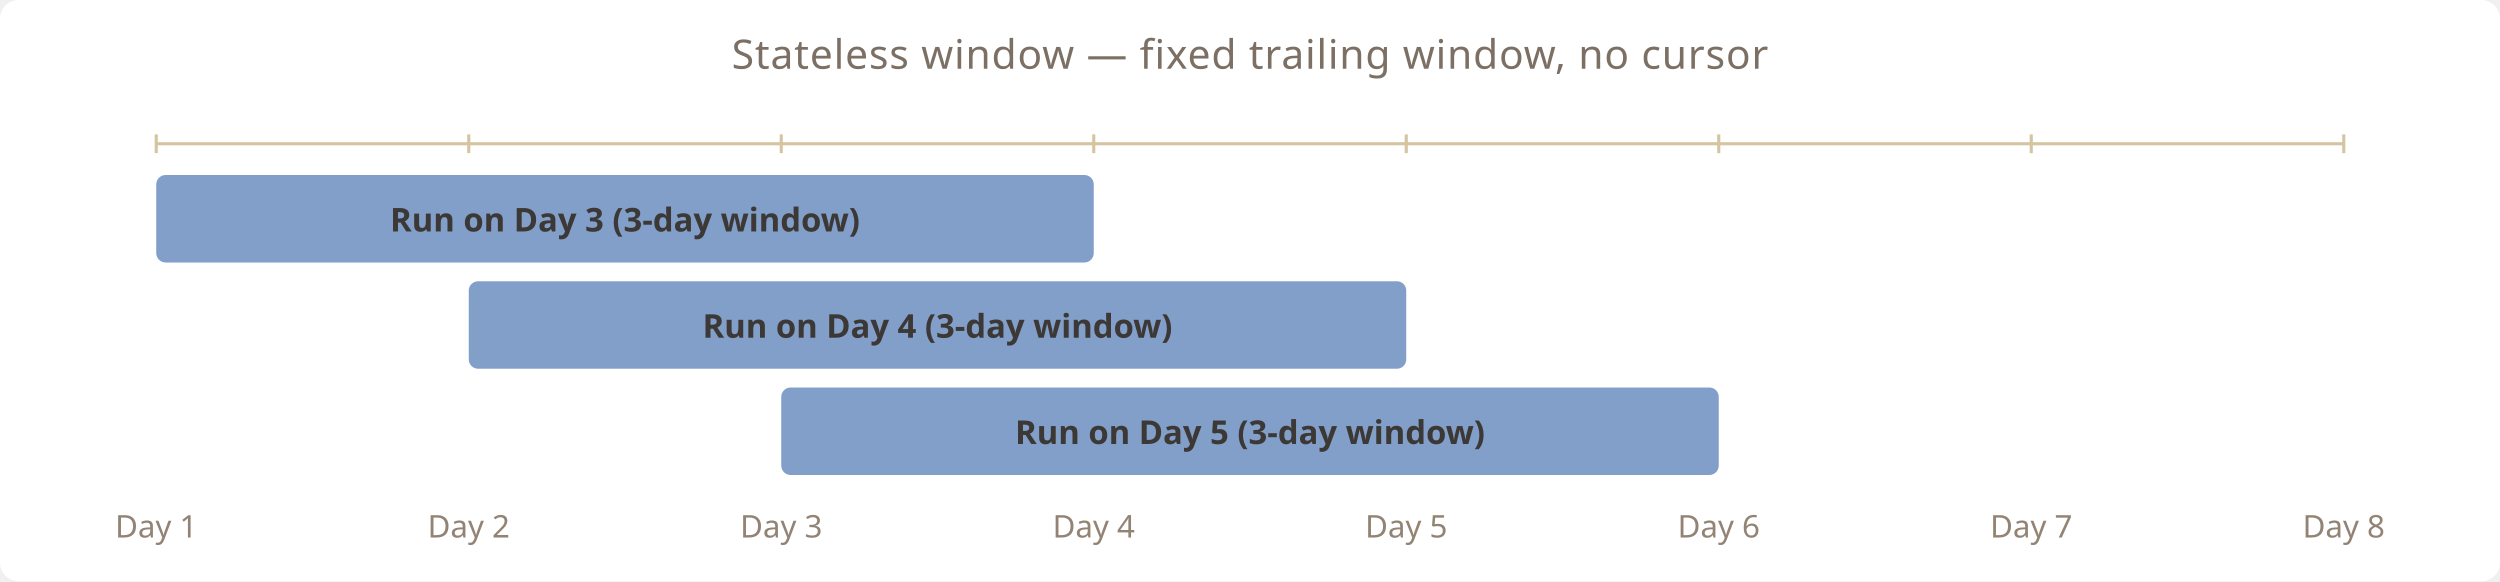
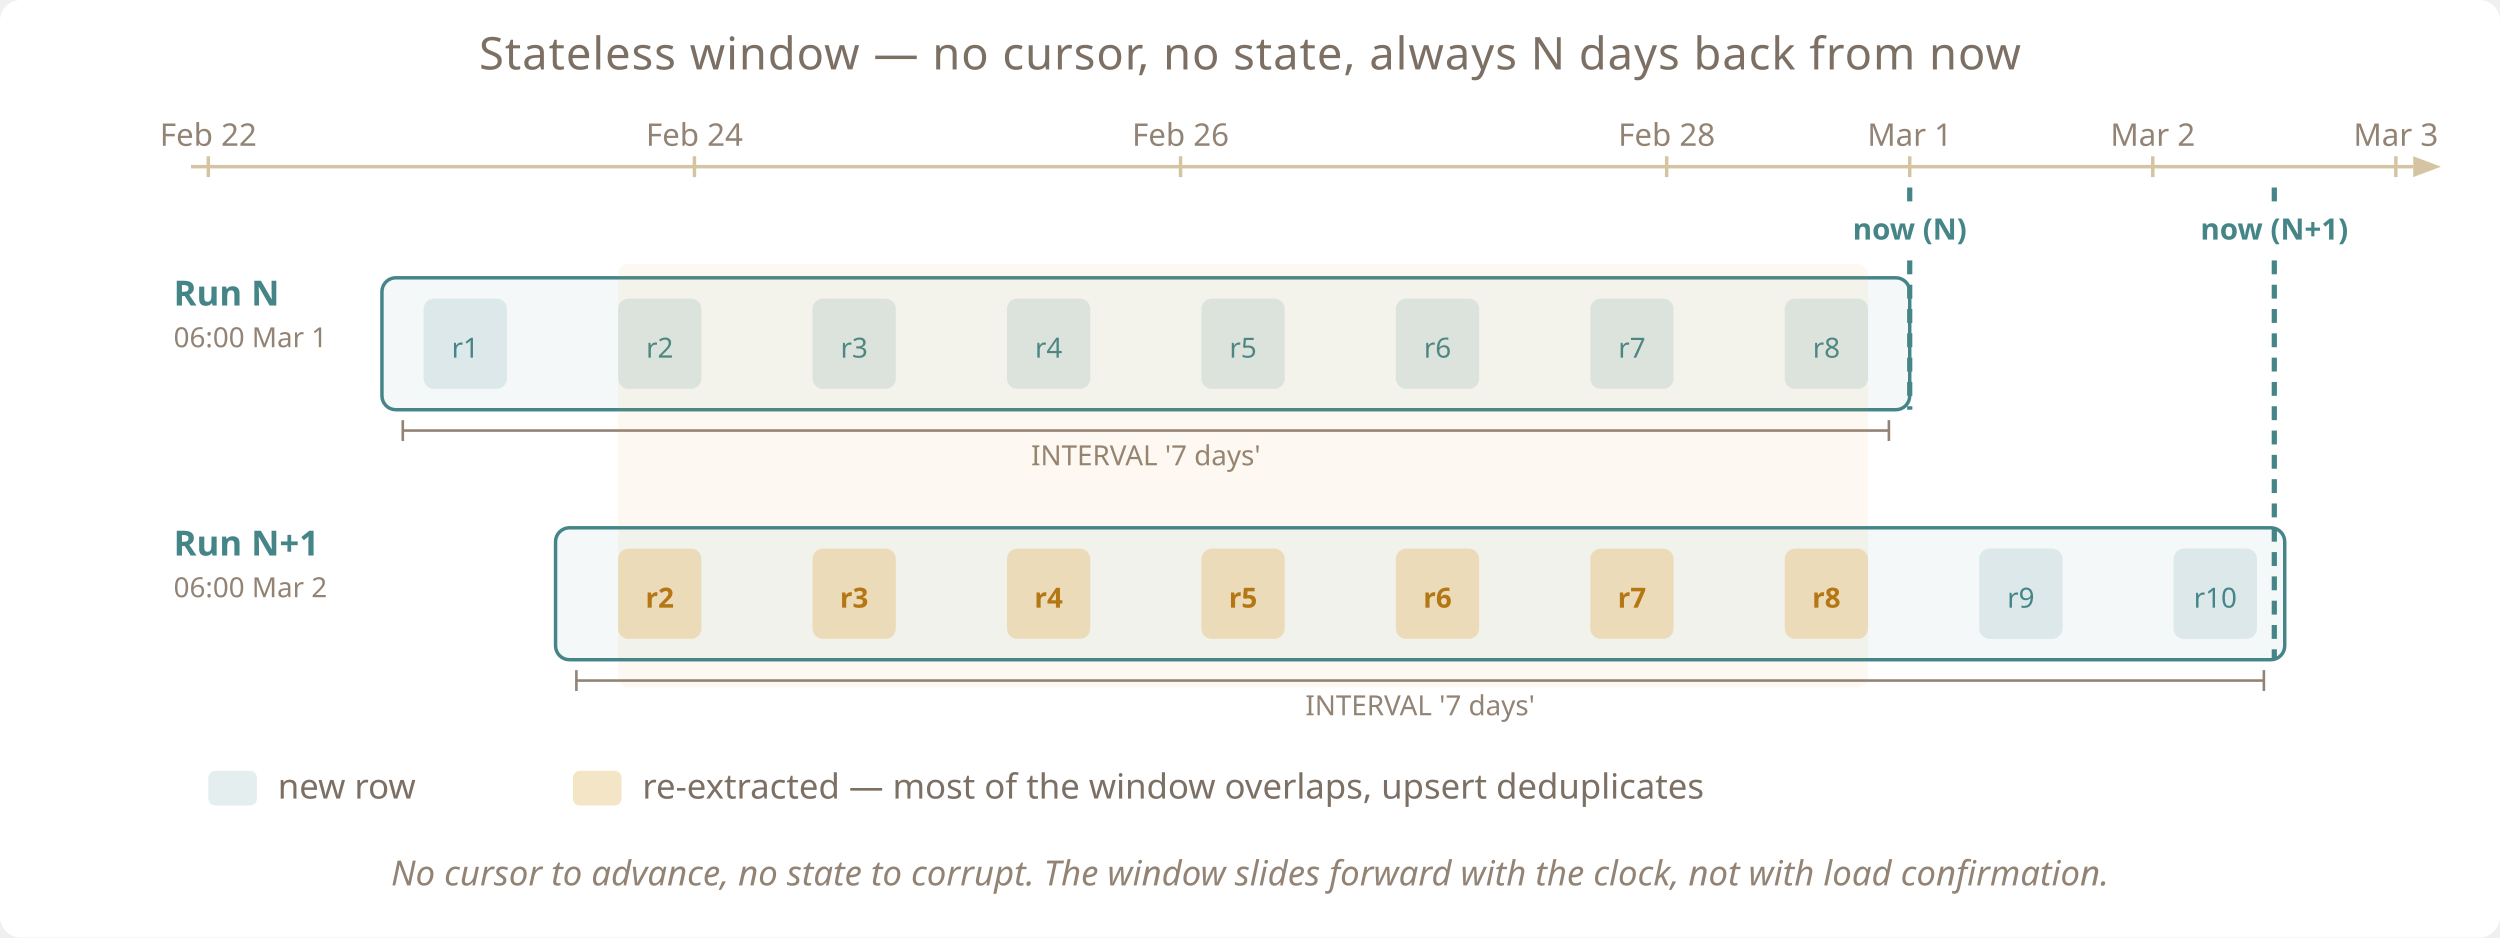
- <svg xmlns="http://www.w3.org/2000/svg" width="800" height="186" viewBox="0 0 800 186">
-   <rect x="0" y="0" width="800" height="186" fill="#ffffff" rx="6" />
-   <text x="400" y="22" text-anchor="middle" fill="#7c6f64" font-family="'Segoe UI', system-ui, sans-serif" font-size="13" letter-spacing="0.3">Stateless window — fixed trailing window, no cursor</text>
-   <line x1="50" y1="46" x2="750" y2="46" stroke="#d5c4a1" stroke-width="1" />
-   <line x1="50" y1="43" x2="50" y2="49" stroke="#d5c4a1" stroke-width="1" />
-   <text x="50" y="172" text-anchor="middle" fill="#928374" font-family="'Segoe UI', system-ui, sans-serif" font-size="10">Day 1</text>
-   <line x1="150" y1="43" x2="150" y2="49" stroke="#d5c4a1" stroke-width="1" />
-   <text x="150" y="172" text-anchor="middle" fill="#928374" font-family="'Segoe UI', system-ui, sans-serif" font-size="10">Day 2</text>
-   <line x1="250" y1="43" x2="250" y2="49" stroke="#d5c4a1" stroke-width="1" />
-   <text x="250" y="172" text-anchor="middle" fill="#928374" font-family="'Segoe UI', system-ui, sans-serif" font-size="10">Day 3</text>
-   <line x1="350" y1="43" x2="350" y2="49" stroke="#d5c4a1" stroke-width="1" />
-   <text x="350" y="172" text-anchor="middle" fill="#928374" font-family="'Segoe UI', system-ui, sans-serif" font-size="10">Day 4</text>
-   <line x1="450" y1="43" x2="450" y2="49" stroke="#d5c4a1" stroke-width="1" />
-   <text x="450" y="172" text-anchor="middle" fill="#928374" font-family="'Segoe UI', system-ui, sans-serif" font-size="10">Day 5</text>
-   <line x1="550" y1="43" x2="550" y2="49" stroke="#d5c4a1" stroke-width="1" />
-   <text x="550" y="172" text-anchor="middle" fill="#928374" font-family="'Segoe UI', system-ui, sans-serif" font-size="10">Day 6</text>
-   <line x1="650" y1="43" x2="650" y2="49" stroke="#d5c4a1" stroke-width="1" />
-   <text x="650" y="172" text-anchor="middle" fill="#928374" font-family="'Segoe UI', system-ui, sans-serif" font-size="10">Day 7</text>
-   <line x1="750" y1="43" x2="750" y2="49" stroke="#d5c4a1" stroke-width="1" />
-   <text x="750" y="172" text-anchor="middle" fill="#928374" font-family="'Segoe UI', system-ui, sans-serif" font-size="10">Day 8</text>
-   <rect x="50" y="56" width="300" height="28" fill="#6c8ebf" rx="3" opacity="0.85" />
-   <g>
-     <defs>
-       <clipPath id="clip-k2xjfj">
-         <rect x="54" y="56" width="292" height="28" />
-       </clipPath>
-     </defs>
-     <text x="200" y="70" text-anchor="middle" dominant-baseline="central" fill="#3c3836" font-family="'Segoe UI', system-ui, sans-serif" font-size="10.5" font-weight="600" clip-path="url(#clip-k2xjfj)">Run on Day 3 (3-day window)</text>
+ <svg xmlns="http://www.w3.org/2000/svg" width="720" height="270" viewBox="0 0 720 270">
+   <rect x="0" y="0" width="720" height="270" fill="#ffffff" rx="6" />
+   <text x="360" y="20" text-anchor="middle" fill="#7c6f64" font-family="'Segoe UI', system-ui, sans-serif" font-size="13" letter-spacing="0.3">Stateless window — no cursor, no state, always N days back from now</text>
+   <line x1="55" y1="48" x2="695" y2="48" stroke="#d5c4a1" stroke-width="1" />
+   <polygon points="695,45 703,48 695,51" fill="#d5c4a1" />
+   <g fill="#928374" font-family="'Segoe UI', system-ui, sans-serif" font-size="9">
+     <text x="60" y="42" text-anchor="middle">Feb 22</text>
+     <text x="200" y="42" text-anchor="middle">Feb 24</text>
+     <text x="340" y="42" text-anchor="middle">Feb 26</text>
+     <text x="480" y="42" text-anchor="middle">Feb 28</text>
+     <text x="550" y="42" text-anchor="middle">Mar 1</text>
+     <text x="620" y="42" text-anchor="middle">Mar 2</text>
+     <text x="690" y="42" text-anchor="middle">Mar 3</text>
  </g>
-   <rect x="150" y="90" width="300" height="28" fill="#6c8ebf" rx="3" opacity="0.85" />
-   <g>
-     <defs>
-       <clipPath id="clip-vkixzd">
-         <rect x="154" y="90" width="292" height="28" />
-       </clipPath>
-     </defs>
-     <text x="300" y="104" text-anchor="middle" dominant-baseline="central" fill="#3c3836" font-family="'Segoe UI', system-ui, sans-serif" font-size="10.5" font-weight="600" clip-path="url(#clip-vkixzd)">Run on Day 4 (3-day window)</text>
+   <g stroke="#d5c4a1" stroke-width="1">
+     <line x1="60" y1="45" x2="60" y2="51" />
+     <line x1="200" y1="45" x2="200" y2="51" />
+     <line x1="340" y1="45" x2="340" y2="51" />
+     <line x1="480" y1="45" x2="480" y2="51" />
+     <line x1="550" y1="45" x2="550" y2="51" />
+     <line x1="620" y1="45" x2="620" y2="51" />
+     <line x1="690" y1="45" x2="690" y2="51" />
  </g>
-   <rect x="250" y="124" width="300" height="28" fill="#6c8ebf" rx="3" opacity="0.85" />
-   <g>
-     <defs>
-       <clipPath id="clip-px2nd8">
-         <rect x="254" y="124" width="292" height="28" />
-       </clipPath>
-     </defs>
-     <text x="400" y="138" text-anchor="middle" dominant-baseline="central" fill="#3c3836" font-family="'Segoe UI', system-ui, sans-serif" font-size="10.5" font-weight="600" clip-path="url(#clip-px2nd8)">Run on Day 5 (3-day window)</text>
-   </g>
+   <line x1="550" y1="54" x2="550" y2="118" stroke="#458588" stroke-width="1.5" stroke-dasharray="4,3" />
+   <rect x="525" y="59" width="50" height="13" fill="#ffffff" rx="2" />
+   <text x="550" y="69" text-anchor="middle" fill="#458588" font-family="'Segoe UI', system-ui, sans-serif" font-size="8.5" font-weight="600">now (N)</text>
+   <line x1="655" y1="54" x2="655" y2="190" stroke="#458588" stroke-width="1.5" stroke-dasharray="4,3" />
+   <rect x="624" y="59" width="62" height="13" fill="#ffffff" rx="2" />
+   <text x="655" y="69" text-anchor="middle" fill="#458588" font-family="'Segoe UI', system-ui, sans-serif" font-size="8.5" font-weight="600">now (N+1)</text>
+   <text x="50" y="88" fill="#458588" font-family="'Segoe UI', system-ui, sans-serif" font-size="10" font-weight="600">Run N</text>
+   <text x="50" y="100" fill="#928374" font-family="'Segoe UI', system-ui, sans-serif" font-size="8">06:00 Mar 1</text>
+   <rect x="110" y="80" width="440" height="38" fill="#458588" opacity="0.06" rx="4" />
+   <rect x="110" y="80" width="440" height="38" fill="none" stroke="#458588" stroke-width="1" rx="4" />
+   <line x1="116" y1="124" x2="544" y2="124" stroke="#928374" stroke-width="0.75" />
+   <line x1="116" y1="121" x2="116" y2="127" stroke="#928374" stroke-width="0.75" />
+   <line x1="544" y1="121" x2="544" y2="127" stroke="#928374" stroke-width="0.75" />
+   <text x="330" y="134" text-anchor="middle" fill="#928374" font-family="'Segoe UI', system-ui, sans-serif" font-size="8">INTERVAL '7 days'</text>
+   <rect x="122" y="86" width="24" height="26" fill="#458588" opacity="0.14" rx="3" />
+   <text x="134" y="103" text-anchor="middle" fill="#458588" font-family="'Segoe UI', system-ui, sans-serif" font-size="8">r1</text>
+   <rect x="178" y="86" width="24" height="26" fill="#458588" opacity="0.14" rx="3" />
+   <text x="190" y="103" text-anchor="middle" fill="#458588" font-family="'Segoe UI', system-ui, sans-serif" font-size="8">r2</text>
+   <rect x="234" y="86" width="24" height="26" fill="#458588" opacity="0.14" rx="3" />
+   <text x="246" y="103" text-anchor="middle" fill="#458588" font-family="'Segoe UI', system-ui, sans-serif" font-size="8">r3</text>
+   <rect x="290" y="86" width="24" height="26" fill="#458588" opacity="0.14" rx="3" />
+   <text x="302" y="103" text-anchor="middle" fill="#458588" font-family="'Segoe UI', system-ui, sans-serif" font-size="8">r4</text>
+   <rect x="346" y="86" width="24" height="26" fill="#458588" opacity="0.14" rx="3" />
+   <text x="358" y="103" text-anchor="middle" fill="#458588" font-family="'Segoe UI', system-ui, sans-serif" font-size="8">r5</text>
+   <rect x="402" y="86" width="24" height="26" fill="#458588" opacity="0.14" rx="3" />
+   <text x="414" y="103" text-anchor="middle" fill="#458588" font-family="'Segoe UI', system-ui, sans-serif" font-size="8">r6</text>
+   <rect x="458" y="86" width="24" height="26" fill="#458588" opacity="0.14" rx="3" />
+   <text x="470" y="103" text-anchor="middle" fill="#458588" font-family="'Segoe UI', system-ui, sans-serif" font-size="8">r7</text>
+   <rect x="514" y="86" width="24" height="26" fill="#458588" opacity="0.14" rx="3" />
+   <text x="526" y="103" text-anchor="middle" fill="#458588" font-family="'Segoe UI', system-ui, sans-serif" font-size="8">r8</text>
+   <rect x="178" y="76" width="360" height="122" fill="#d79921" opacity="0.06" rx="3" />
+   <text x="50" y="160" fill="#458588" font-family="'Segoe UI', system-ui, sans-serif" font-size="10" font-weight="600">Run N+1</text>
+   <text x="50" y="172" fill="#928374" font-family="'Segoe UI', system-ui, sans-serif" font-size="8">06:00 Mar 2</text>
+   <rect x="160" y="152" width="498" height="38" fill="#458588" opacity="0.06" rx="4" />
+   <rect x="160" y="152" width="498" height="38" fill="none" stroke="#458588" stroke-width="1" rx="4" />
+   <line x1="166" y1="196" x2="652" y2="196" stroke="#928374" stroke-width="0.75" />
+   <line x1="166" y1="193" x2="166" y2="199" stroke="#928374" stroke-width="0.75" />
+   <line x1="652" y1="193" x2="652" y2="199" stroke="#928374" stroke-width="0.75" />
+   <text x="409" y="206" text-anchor="middle" fill="#928374" font-family="'Segoe UI', system-ui, sans-serif" font-size="8">INTERVAL '7 days'</text>
+   <rect x="178" y="158" width="24" height="26" fill="#d79921" opacity="0.25" rx="3" />
+   <text x="190" y="175" text-anchor="middle" fill="#b57614" font-family="'Segoe UI', system-ui, sans-serif" font-size="8" font-weight="600">r2</text>
+   <rect x="234" y="158" width="24" height="26" fill="#d79921" opacity="0.25" rx="3" />
+   <text x="246" y="175" text-anchor="middle" fill="#b57614" font-family="'Segoe UI', system-ui, sans-serif" font-size="8" font-weight="600">r3</text>
+   <rect x="290" y="158" width="24" height="26" fill="#d79921" opacity="0.25" rx="3" />
+   <text x="302" y="175" text-anchor="middle" fill="#b57614" font-family="'Segoe UI', system-ui, sans-serif" font-size="8" font-weight="600">r4</text>
+   <rect x="346" y="158" width="24" height="26" fill="#d79921" opacity="0.25" rx="3" />
+   <text x="358" y="175" text-anchor="middle" fill="#b57614" font-family="'Segoe UI', system-ui, sans-serif" font-size="8" font-weight="600">r5</text>
+   <rect x="402" y="158" width="24" height="26" fill="#d79921" opacity="0.25" rx="3" />
+   <text x="414" y="175" text-anchor="middle" fill="#b57614" font-family="'Segoe UI', system-ui, sans-serif" font-size="8" font-weight="600">r6</text>
+   <rect x="458" y="158" width="24" height="26" fill="#d79921" opacity="0.25" rx="3" />
+   <text x="470" y="175" text-anchor="middle" fill="#b57614" font-family="'Segoe UI', system-ui, sans-serif" font-size="8" font-weight="600">r7</text>
+   <rect x="514" y="158" width="24" height="26" fill="#d79921" opacity="0.25" rx="3" />
+   <text x="526" y="175" text-anchor="middle" fill="#b57614" font-family="'Segoe UI', system-ui, sans-serif" font-size="8" font-weight="600">r8</text>
+   <rect x="570" y="158" width="24" height="26" fill="#458588" opacity="0.14" rx="3" />
+   <text x="582" y="175" text-anchor="middle" fill="#458588" font-family="'Segoe UI', system-ui, sans-serif" font-size="8">r9</text>
+   <rect x="626" y="158" width="24" height="26" fill="#458588" opacity="0.14" rx="3" />
+   <text x="638" y="175" text-anchor="middle" fill="#458588" font-family="'Segoe UI', system-ui, sans-serif" font-size="8">r10</text>
+   <rect x="60" y="222" width="14" height="10" fill="#458588" opacity="0.14" rx="2" />
+   <text x="80" y="230" fill="#7c6f64" font-family="'Segoe UI', system-ui, sans-serif" font-size="10">new row</text>
+   <rect x="165" y="222" width="14" height="10" fill="#d79921" opacity="0.25" rx="2" />
+   <text x="185" y="230" fill="#7c6f64" font-family="'Segoe UI', system-ui, sans-serif" font-size="10">re-extracted — most of the window overlaps, upsert deduplicates</text>
+   <text x="360" y="255" text-anchor="middle" fill="#928374" font-family="'Segoe UI', system-ui, sans-serif" font-size="10" font-style="italic">No cursor to advance, no state to corrupt. The window slides forward with the clock, not with load confirmation.</text>
</svg>
